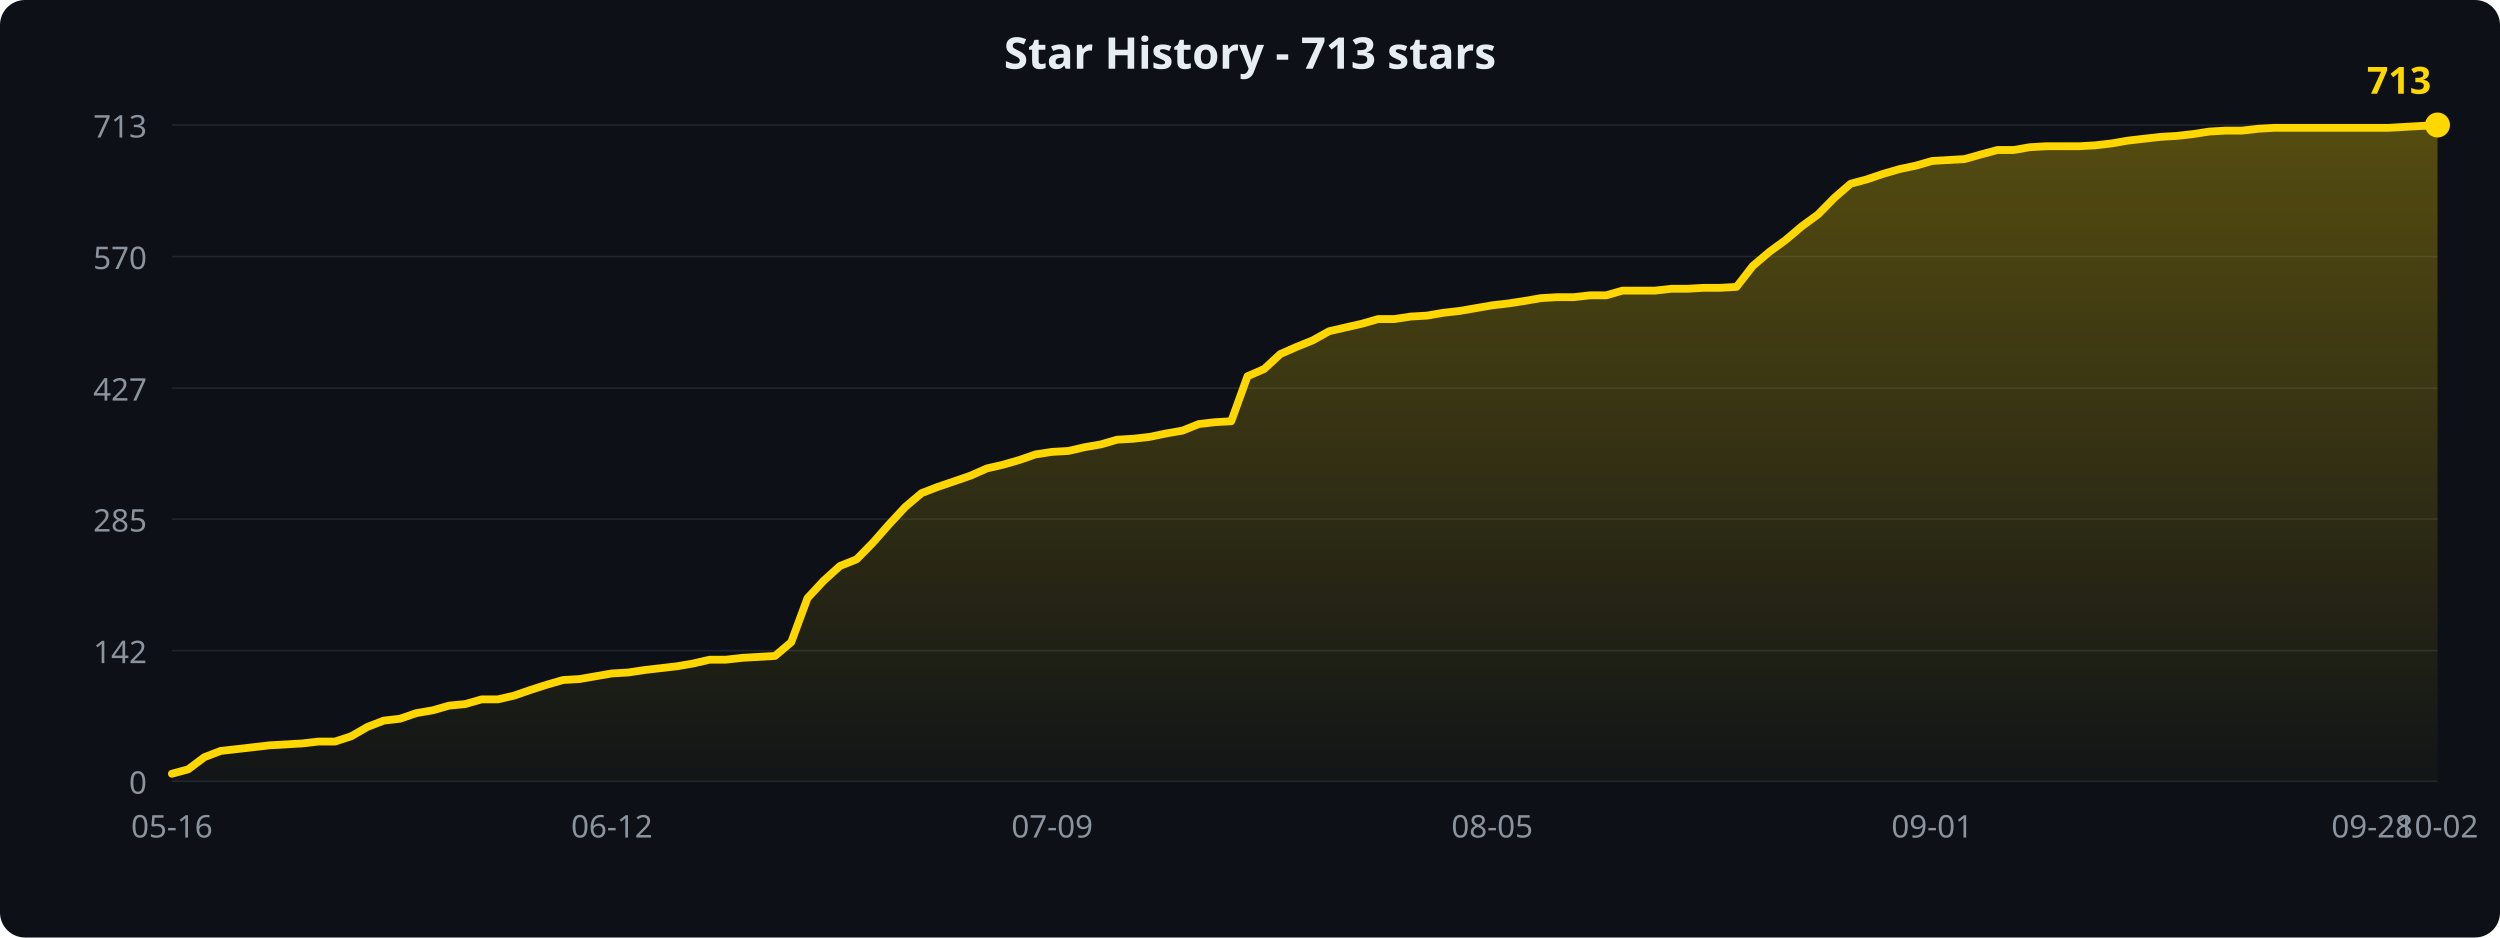
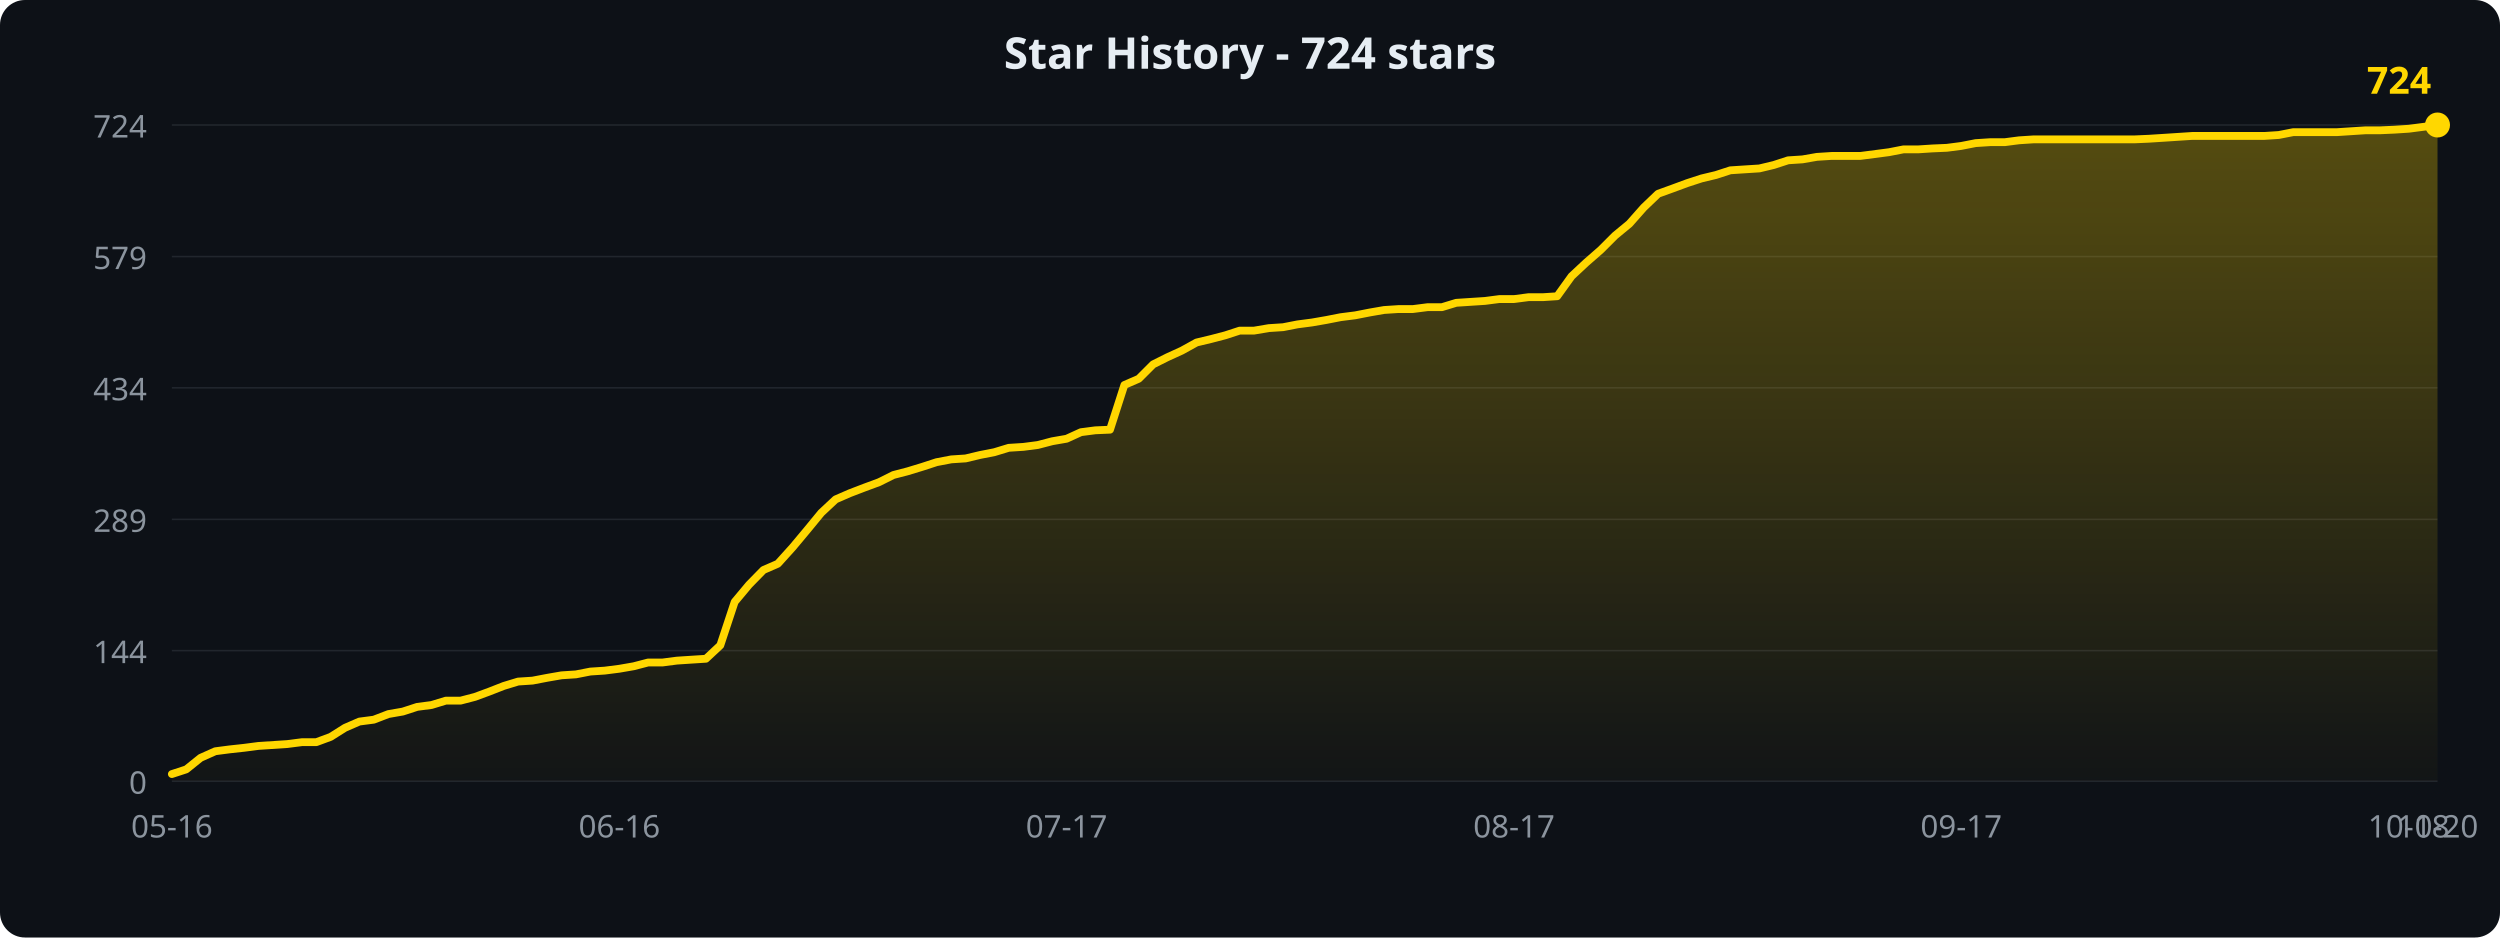
<svg xmlns="http://www.w3.org/2000/svg" viewBox="0 0 800 300" width="800" height="300">
  <defs>
    <linearGradient id="fill" x1="0" y1="0" x2="0" y2="1">
      <stop offset="0%" stop-color="#FFD700" stop-opacity="0.3" />
      <stop offset="100%" stop-color="#FFD700" stop-opacity="0.02" />
    </linearGradient>
  </defs>
  <rect width="800" height="300" rx="8" fill="#0d1117" />
  <text x="400.0" y="22" text-anchor="middle" fill="#e6edf3" font-family="system-ui,sans-serif" font-size="14" font-weight="600">
-     Star History - 713 stars
+     Star History - 724 stars
  </text>
  <line x1="55" y1="250.0" x2="780" y2="250.0" stroke="#21262d" stroke-width="0.5" />
  <text x="47" y="254.0" text-anchor="end" fill="#8b949e" font-family="system-ui,sans-serif" font-size="10">0</text>
  <line x1="55" y1="208.2" x2="780" y2="208.2" stroke="#21262d" stroke-width="0.5" />
-   <text x="47" y="212.2" text-anchor="end" fill="#8b949e" font-family="system-ui,sans-serif" font-size="10">142</text>
-   <line x1="55" y1="166.1" x2="780" y2="166.1" stroke="#21262d" stroke-width="0.5" />
-   <text x="47" y="170.1" text-anchor="end" fill="#8b949e" font-family="system-ui,sans-serif" font-size="10">285</text>
-   <line x1="55" y1="124.2" x2="780" y2="124.2" stroke="#21262d" stroke-width="0.5" />
-   <text x="47" y="128.2" text-anchor="end" fill="#8b949e" font-family="system-ui,sans-serif" font-size="10">427</text>
+   <text x="47" y="212.2" text-anchor="end" fill="#8b949e" font-family="system-ui,sans-serif" font-size="10">144</text>
+   <line x1="55" y1="166.2" x2="780" y2="166.2" stroke="#21262d" stroke-width="0.5" />
+   <text x="47" y="170.2" text-anchor="end" fill="#8b949e" font-family="system-ui,sans-serif" font-size="10">289</text>
+   <line x1="55" y1="124.1" x2="780" y2="124.1" stroke="#21262d" stroke-width="0.5" />
+   <text x="47" y="128.1" text-anchor="end" fill="#8b949e" font-family="system-ui,sans-serif" font-size="10">434</text>
  <line x1="55" y1="82.1" x2="780" y2="82.1" stroke="#21262d" stroke-width="0.5" />
-   <text x="47" y="86.1" text-anchor="end" fill="#8b949e" font-family="system-ui,sans-serif" font-size="10">570</text>
+   <text x="47" y="86.1" text-anchor="end" fill="#8b949e" font-family="system-ui,sans-serif" font-size="10">579</text>
  <line x1="55" y1="40.0" x2="780" y2="40.0" stroke="#21262d" stroke-width="0.5" />
-   <text x="47" y="44.0" text-anchor="end" fill="#8b949e" font-family="system-ui,sans-serif" font-size="10">713</text>
-   <polygon points="55.0,247.6 60.2,246.2 65.4,242.3 70.6,240.3 75.9,239.7 81.1,239.1 86.3,238.5 91.5,238.2 96.7,237.9 101.9,237.3 107.2,237.3 112.4,235.6 117.6,232.6 122.8,230.6 128.0,230.0 133.2,228.2 138.5,227.3 143.7,225.8 148.9,225.3 154.1,223.8 159.3,223.8 164.5,222.6 169.7,220.8 175.0,219.1 180.2,217.6 185.4,217.3 190.6,216.4 195.8,215.5 201.0,215.2 206.3,214.4 211.5,213.8 216.7,213.2 221.9,212.3 227.1,211.1 232.3,211.1 237.6,210.5 242.8,210.2 248.0,209.9 253.2,205.5 258.4,191.4 263.6,185.8 268.8,181.1 274.1,179.0 279.3,173.7 284.5,167.8 289.7,162.2 294.9,157.8 300.1,155.8 305.4,154.0 310.6,152.2 315.8,149.9 321.0,148.7 326.2,147.2 331.4,145.4 336.7,144.6 341.9,144.3 347.1,143.1 352.3,142.2 357.5,140.7 362.7,140.4 367.9,139.8 373.2,138.7 378.4,137.8 383.6,135.7 388.8,135.1 394.0,134.8 399.2,120.4 404.5,118.1 409.7,113.3 414.9,111.0 420.1,108.9 425.3,106.0 430.5,104.8 435.8,103.6 441.0,102.1 446.2,102.1 451.4,101.3 456.6,101.0 461.8,100.1 467.1,99.5 472.3,98.6 477.5,97.7 482.7,97.1 487.9,96.3 493.1,95.4 498.3,95.1 503.6,95.1 508.8,94.5 514.0,94.5 519.2,93.0 524.4,93.0 529.6,93.0 534.9,92.4 540.1,92.4 545.3,92.1 550.5,92.1 555.7,91.8 560.9,85.1 566.2,80.6 571.4,76.8 576.6,72.4 581.8,68.6 587.0,63.3 592.2,58.8 597.4,57.4 602.7,55.6 607.9,54.1 613.1,53.0 618.3,51.5 623.5,51.2 628.7,50.9 634.0,49.4 639.2,48.0 644.4,48.0 649.6,47.1 654.8,46.8 660.0,46.8 665.3,46.8 670.5,46.5 675.7,45.9 680.9,45.0 686.1,44.4 691.3,43.8 696.5,43.5 701.8,42.9 707.0,42.1 712.2,41.8 717.4,41.8 722.6,41.2 727.8,40.9 733.1,40.9 738.3,40.9 743.5,40.9 748.7,40.9 753.9,40.9 759.1,40.9 764.4,40.9 769.6,40.6 774.8,40.3 780.0,40.0 780.0,250.0 55.0,250.0" fill="url(#fill)" />
-   <polyline points="55.0,247.6 60.2,246.2 65.4,242.3 70.6,240.3 75.9,239.7 81.1,239.1 86.3,238.5 91.5,238.2 96.7,237.9 101.9,237.3 107.2,237.3 112.4,235.6 117.6,232.6 122.8,230.6 128.0,230.0 133.2,228.2 138.5,227.3 143.7,225.8 148.9,225.3 154.1,223.8 159.3,223.8 164.5,222.6 169.7,220.8 175.0,219.1 180.2,217.6 185.4,217.3 190.6,216.4 195.8,215.5 201.0,215.2 206.3,214.4 211.5,213.8 216.7,213.2 221.9,212.3 227.1,211.1 232.3,211.1 237.6,210.5 242.8,210.2 248.0,209.9 253.2,205.5 258.4,191.4 263.6,185.8 268.8,181.1 274.1,179.0 279.3,173.7 284.5,167.8 289.7,162.2 294.9,157.8 300.1,155.8 305.4,154.0 310.6,152.2 315.8,149.9 321.0,148.7 326.2,147.2 331.4,145.4 336.7,144.6 341.9,144.3 347.1,143.1 352.3,142.2 357.5,140.7 362.7,140.4 367.9,139.8 373.2,138.7 378.4,137.8 383.6,135.7 388.8,135.1 394.0,134.8 399.2,120.4 404.5,118.1 409.7,113.3 414.9,111.0 420.1,108.9 425.3,106.0 430.5,104.8 435.8,103.6 441.0,102.1 446.2,102.1 451.4,101.3 456.6,101.0 461.8,100.1 467.1,99.5 472.3,98.6 477.5,97.7 482.7,97.1 487.9,96.3 493.1,95.4 498.3,95.1 503.6,95.1 508.8,94.5 514.0,94.5 519.2,93.0 524.4,93.0 529.6,93.0 534.9,92.4 540.1,92.4 545.3,92.1 550.5,92.1 555.7,91.8 560.9,85.1 566.2,80.6 571.4,76.8 576.6,72.4 581.8,68.6 587.0,63.3 592.2,58.8 597.4,57.4 602.7,55.6 607.9,54.1 613.1,53.0 618.3,51.5 623.5,51.2 628.7,50.9 634.0,49.4 639.2,48.0 644.4,48.0 649.6,47.1 654.8,46.8 660.0,46.8 665.3,46.8 670.5,46.5 675.7,45.9 680.9,45.0 686.1,44.4 691.3,43.8 696.5,43.5 701.8,42.9 707.0,42.1 712.2,41.8 717.4,41.8 722.6,41.2 727.8,40.9 733.1,40.9 738.3,40.9 743.5,40.9 748.7,40.9 753.9,40.9 759.1,40.9 764.4,40.9 769.6,40.6 774.8,40.3 780.0,40.0" fill="none" stroke="#FFD700" stroke-width="2.5" stroke-linejoin="round" stroke-linecap="round" />
+   <text x="47" y="44.0" text-anchor="end" fill="#8b949e" font-family="system-ui,sans-serif" font-size="10">724</text>
+   <polygon points="55.0,247.7 59.6,246.2 64.2,242.5 68.9,240.4 73.5,239.8 78.1,239.3 82.7,238.7 87.3,238.4 91.9,238.1 96.6,237.5 101.2,237.5 105.8,235.8 110.4,232.9 115.0,230.9 119.6,230.3 124.3,228.5 128.9,227.7 133.5,226.2 138.1,225.6 142.7,224.2 147.4,224.2 152.0,223.0 156.6,221.3 161.2,219.5 165.8,218.1 170.4,217.8 175.1,216.9 179.7,216.1 184.3,215.8 188.9,214.9 193.5,214.6 198.2,214.0 202.8,213.2 207.4,212.0 212.0,212.0 216.6,211.4 221.2,211.1 225.9,210.8 230.5,206.5 235.1,192.6 239.7,187.1 244.3,182.4 248.9,180.4 253.6,175.2 258.2,169.7 262.8,164.1 267.4,159.8 272.0,157.8 276.7,156.0 281.3,154.3 285.9,152.0 290.5,150.8 295.1,149.4 299.7,147.9 304.4,147.0 309.0,146.7 313.6,145.6 318.2,144.7 322.8,143.3 327.5,143.0 332.1,142.4 336.7,141.2 341.3,140.4 345.9,138.3 350.5,137.7 355.2,137.5 359.8,123.2 364.4,121.2 369.0,116.6 373.6,114.3 378.2,112.2 382.9,109.6 387.5,108.5 392.1,107.3 396.7,105.8 401.3,105.8 406.0,105.0 410.6,104.7 415.2,103.8 419.8,103.2 424.4,102.4 429.0,101.5 433.7,100.9 438.3,100.0 442.9,99.2 447.5,98.9 452.1,98.9 456.8,98.3 461.4,98.3 466.0,96.9 470.6,96.6 475.2,96.3 479.8,95.7 484.5,95.7 489.1,95.1 493.7,95.1 498.3,94.8 502.9,88.4 507.5,84.1 512.2,80.0 516.8,75.4 521.4,71.6 526.0,66.4 530.6,62.0 535.3,60.3 539.9,58.6 544.5,57.1 549.1,56.0 553.7,54.5 558.3,54.2 563.0,53.9 567.6,52.8 572.2,51.3 576.8,51.0 581.4,50.2 586.1,49.9 590.7,49.9 595.3,49.9 599.9,49.3 604.5,48.7 609.1,47.8 613.8,47.8 618.4,47.5 623.0,47.3 627.6,46.7 632.2,45.8 636.8,45.5 641.5,45.5 646.1,44.9 650.7,44.6 655.3,44.6 659.9,44.6 664.6,44.6 669.2,44.6 673.8,44.6 678.4,44.6 683.0,44.6 687.6,44.4 692.3,44.1 696.9,43.8 701.5,43.5 706.1,43.5 710.7,43.5 715.4,43.5 720.0,43.5 724.6,43.5 729.2,43.2 733.8,42.3 738.4,42.3 743.1,42.3 747.7,42.3 752.3,42.0 756.9,41.7 761.5,41.7 766.1,41.5 770.8,41.2 775.4,40.6 780.0,40.0 780.0,250.0 55.0,250.0" fill="url(#fill)" />
+   <polyline points="55.0,247.7 59.6,246.2 64.2,242.5 68.9,240.4 73.5,239.8 78.1,239.3 82.7,238.7 87.3,238.4 91.9,238.1 96.6,237.5 101.2,237.5 105.8,235.8 110.4,232.9 115.0,230.9 119.6,230.3 124.3,228.5 128.9,227.7 133.5,226.2 138.1,225.6 142.7,224.2 147.4,224.2 152.0,223.0 156.6,221.3 161.2,219.5 165.8,218.1 170.4,217.8 175.1,216.9 179.7,216.1 184.3,215.8 188.9,214.9 193.5,214.6 198.2,214.0 202.8,213.2 207.4,212.0 212.0,212.0 216.6,211.4 221.2,211.1 225.9,210.8 230.5,206.5 235.1,192.6 239.7,187.1 244.3,182.4 248.9,180.4 253.6,175.2 258.2,169.7 262.8,164.1 267.4,159.8 272.0,157.8 276.7,156.0 281.3,154.3 285.9,152.0 290.5,150.8 295.1,149.4 299.7,147.9 304.4,147.0 309.0,146.7 313.6,145.6 318.2,144.7 322.8,143.3 327.5,143.0 332.1,142.4 336.7,141.2 341.3,140.4 345.9,138.3 350.5,137.7 355.2,137.5 359.8,123.2 364.4,121.2 369.0,116.6 373.6,114.3 378.2,112.2 382.9,109.6 387.5,108.5 392.1,107.3 396.7,105.8 401.3,105.8 406.0,105.0 410.6,104.7 415.2,103.8 419.8,103.2 424.4,102.4 429.0,101.5 433.7,100.9 438.3,100.0 442.9,99.2 447.5,98.9 452.1,98.9 456.8,98.3 461.4,98.3 466.0,96.9 470.6,96.6 475.2,96.3 479.8,95.7 484.5,95.7 489.1,95.1 493.7,95.1 498.3,94.8 502.9,88.4 507.5,84.1 512.2,80.0 516.8,75.4 521.4,71.6 526.0,66.4 530.6,62.0 535.3,60.3 539.9,58.6 544.5,57.1 549.1,56.0 553.7,54.5 558.3,54.2 563.0,53.9 567.6,52.8 572.2,51.3 576.8,51.0 581.4,50.2 586.1,49.9 590.7,49.9 595.3,49.9 599.9,49.3 604.5,48.7 609.1,47.8 613.8,47.8 618.4,47.5 623.0,47.3 627.6,46.7 632.2,45.8 636.8,45.5 641.5,45.5 646.1,44.9 650.7,44.6 655.3,44.6 659.9,44.6 664.6,44.6 669.2,44.6 673.8,44.6 678.4,44.6 683.0,44.6 687.6,44.4 692.3,44.1 696.9,43.8 701.5,43.5 706.1,43.5 710.7,43.5 715.4,43.5 720.0,43.5 724.6,43.5 729.2,43.2 733.8,42.3 738.4,42.3 743.1,42.3 747.7,42.3 752.3,42.0 756.9,41.7 761.5,41.7 766.1,41.5 770.8,41.2 775.4,40.6 780.0,40.0" fill="none" stroke="#FFD700" stroke-width="2.5" stroke-linejoin="round" stroke-linecap="round" />
  <text x="55.0" y="268" text-anchor="middle" fill="#8b949e" font-family="system-ui,sans-serif" font-size="10">05-16</text>
-   <text x="195.8" y="268" text-anchor="middle" fill="#8b949e" font-family="system-ui,sans-serif" font-size="10">06-12</text>
-   <text x="336.7" y="268" text-anchor="middle" fill="#8b949e" font-family="system-ui,sans-serif" font-size="10">07-09</text>
-   <text x="477.5" y="268" text-anchor="middle" fill="#8b949e" font-family="system-ui,sans-serif" font-size="10">08-05</text>
-   <text x="618.3" y="268" text-anchor="middle" fill="#8b949e" font-family="system-ui,sans-serif" font-size="10">09-01</text>
-   <text x="759.1" y="268" text-anchor="middle" fill="#8b949e" font-family="system-ui,sans-serif" font-size="10">09-28</text>
-   <text x="780.0" y="268" text-anchor="middle" fill="#8b949e" font-family="system-ui,sans-serif" font-size="10">10-02</text>
+   <text x="198.2" y="268" text-anchor="middle" fill="#8b949e" font-family="system-ui,sans-serif" font-size="10">06-16</text>
+   <text x="341.3" y="268" text-anchor="middle" fill="#8b949e" font-family="system-ui,sans-serif" font-size="10">07-17</text>
+   <text x="484.5" y="268" text-anchor="middle" fill="#8b949e" font-family="system-ui,sans-serif" font-size="10">08-17</text>
+   <text x="627.6" y="268" text-anchor="middle" fill="#8b949e" font-family="system-ui,sans-serif" font-size="10">09-17</text>
+   <text x="770.8" y="268" text-anchor="middle" fill="#8b949e" font-family="system-ui,sans-serif" font-size="10">10-18</text>
+   <text x="780.0" y="268" text-anchor="middle" fill="#8b949e" font-family="system-ui,sans-serif" font-size="10">10-20</text>
  <circle cx="780.0" cy="40.0" r="4" fill="#FFD700" />
-   <text x="778.0" y="30.0" text-anchor="end" fill="#FFD700" font-family="system-ui,sans-serif" font-size="12" font-weight="600">713</text>
+   <text x="778.0" y="30.0" text-anchor="end" fill="#FFD700" font-family="system-ui,sans-serif" font-size="12" font-weight="600">724</text>
</svg>
